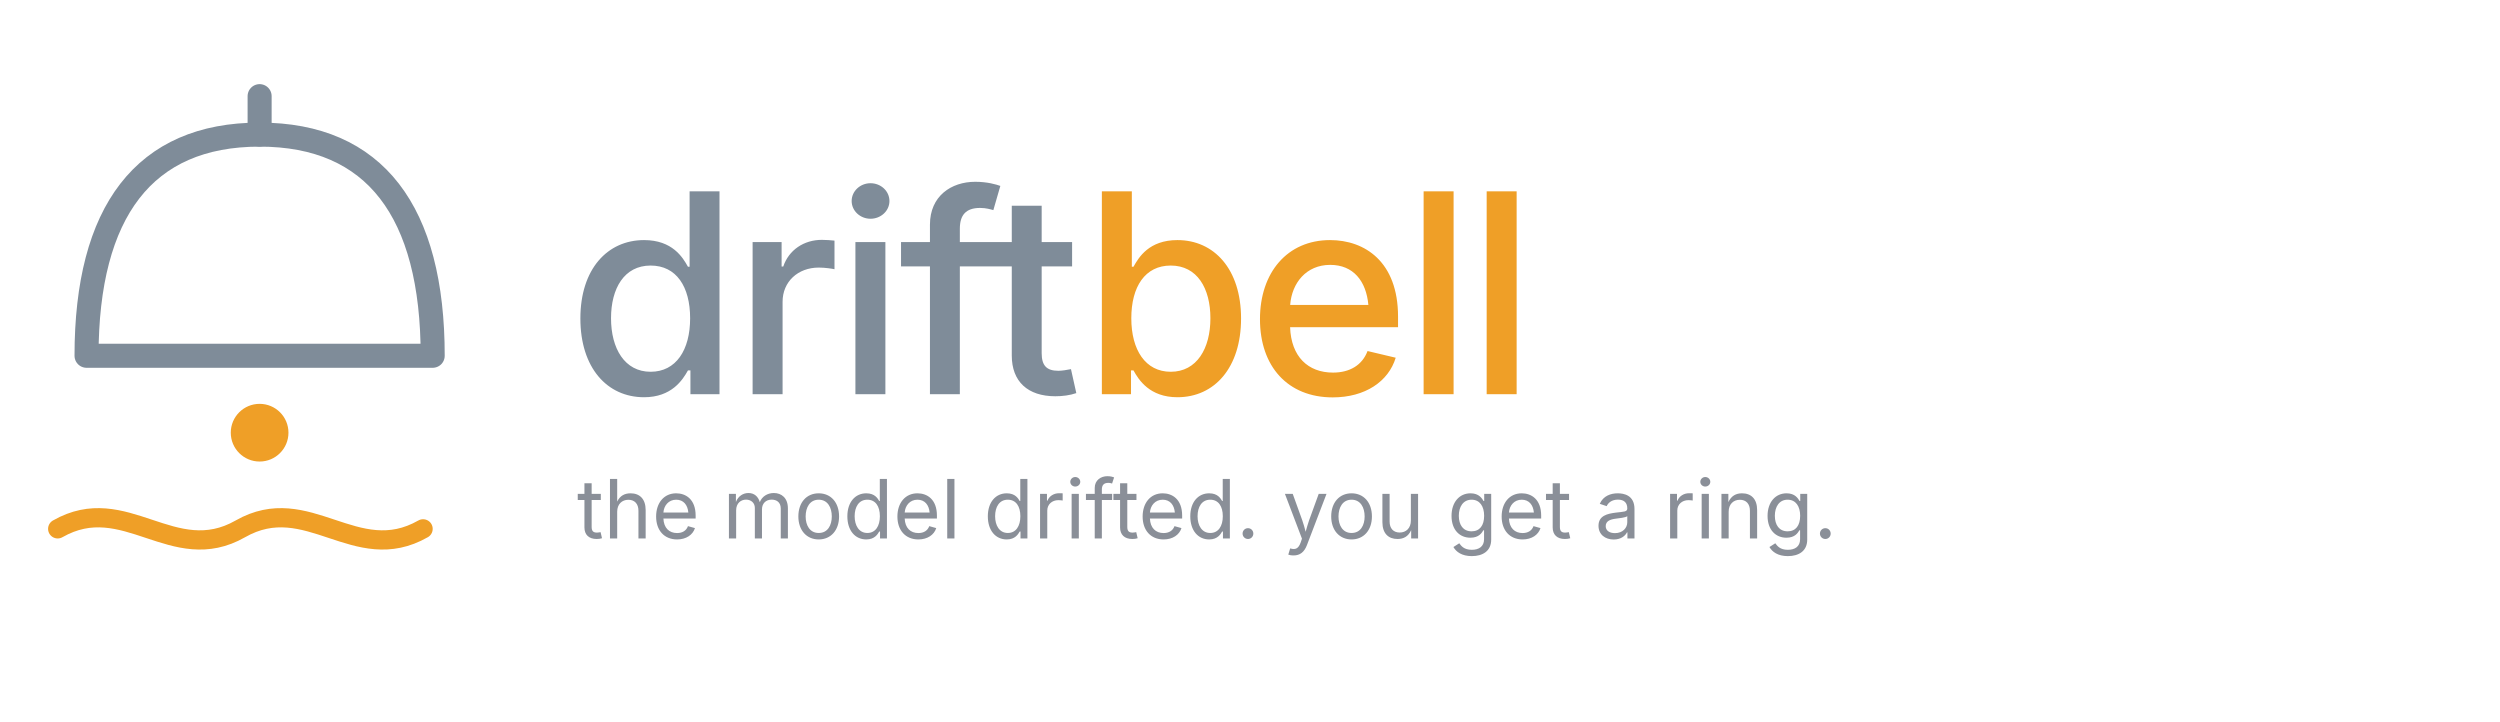
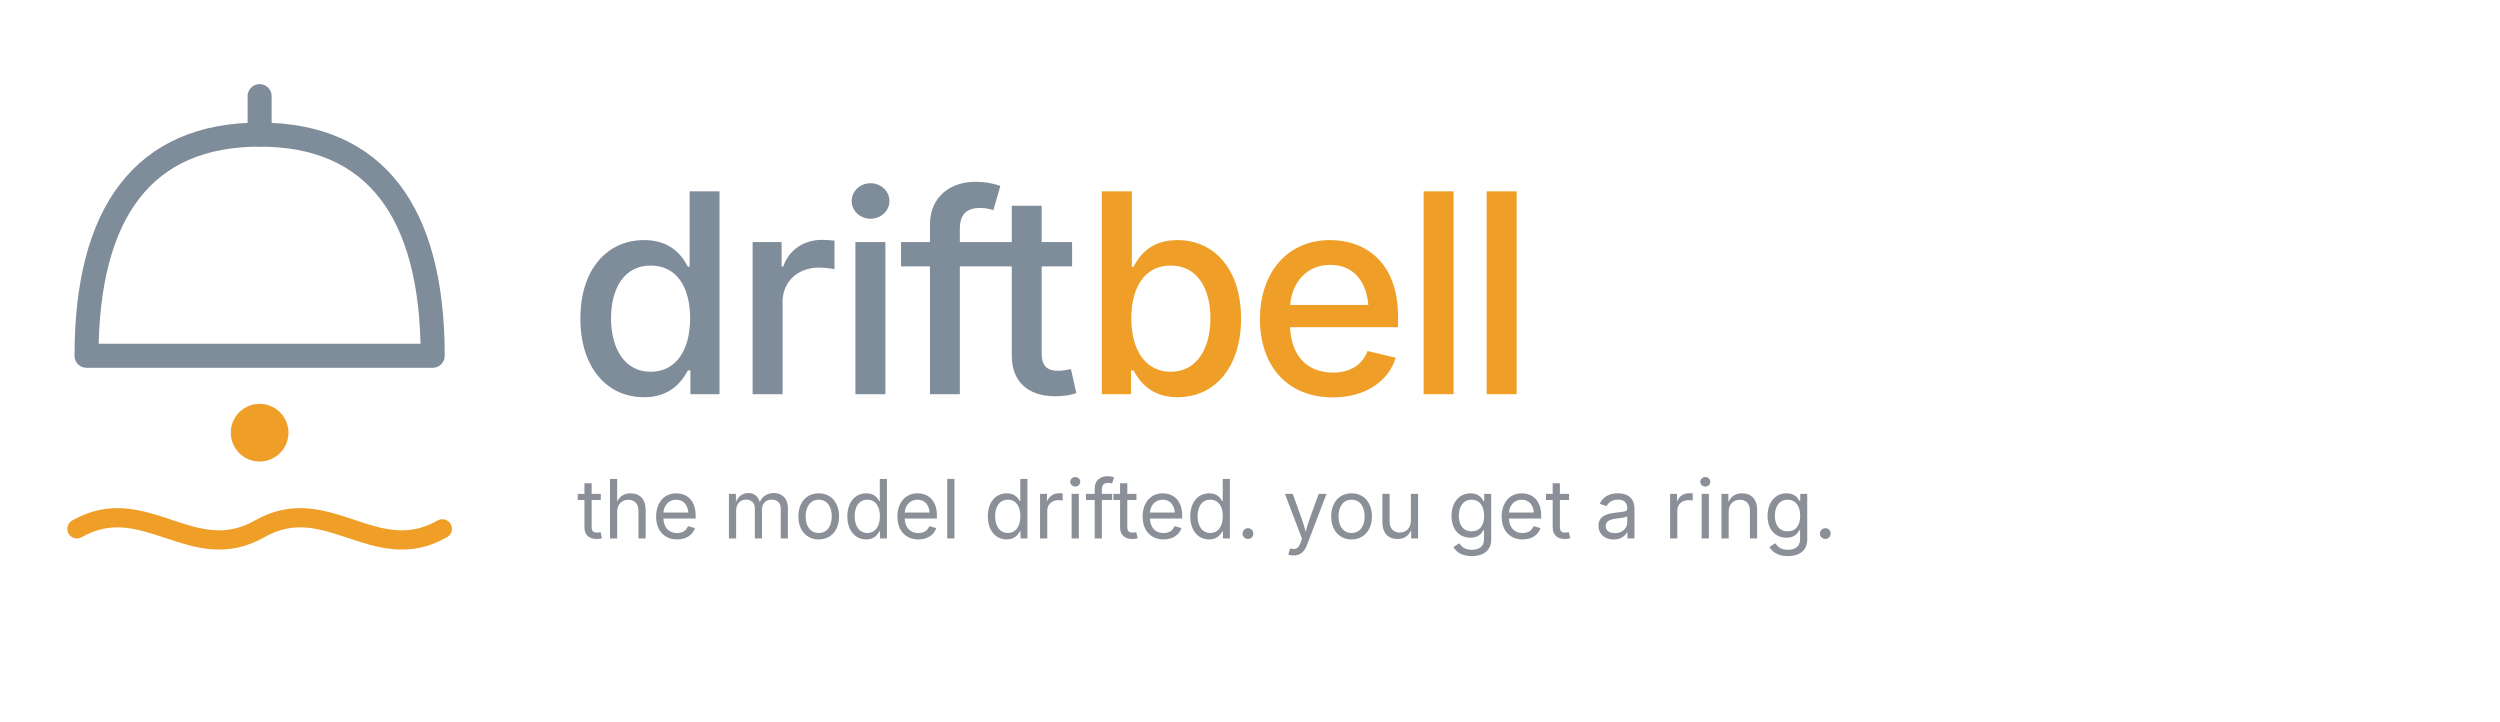
<svg xmlns="http://www.w3.org/2000/svg" viewBox="0 0 520 150" width="520" height="150" role="img" aria-label="Driftbell">
-   <g transform="translate(10 14)">
-     <path d="M8 60 C8 30 20 14 44 14 C68 14 80 30 80 60 Z" fill="none" stroke="#7F8C99" stroke-width="5" stroke-linejoin="round" />
-     <path d="M44 14 V6" fill="none" stroke="#7F8C99" stroke-width="5" stroke-linecap="round" />
-     <circle cx="44" cy="76" r="6" fill="#EF9F27" />
-     <path d="M2 96 C16 88 26 104 40 96 C54 88 64 104 78 96" fill="none" stroke="#EF9F27" stroke-width="4" stroke-linecap="round" />
+   <g transform="translate(6 14)">
+     <path d="M12 60 C12 30 24 14 48 14 C72 14 84 30 84 60 Z" fill="none" stroke="#7F8C99" stroke-width="5" stroke-linejoin="round" />
+     <path d="M48 14 V6" fill="none" stroke="#7F8C99" stroke-width="5" stroke-linecap="round" />
+     <circle cx="48" cy="76" r="6" fill="#EF9F27" />
+     <path d="M10 96 C24 88 34 104 48 96 C62 88 72 104 86 96" fill="none" stroke="#EF9F27" stroke-width="4" stroke-linecap="round" />
  </g>
  <text x="118" y="82" font-family="ui-sans-serif, -apple-system, 'Segoe UI', Inter, Helvetica, sans-serif" font-size="58" font-weight="500" letter-spacing="-1.5" fill="#7F8C99">drift<tspan fill="#EF9F27">bell</tspan>
  </text>
  <text x="120" y="112" font-family="ui-sans-serif, -apple-system, 'Segoe UI', Inter, Helvetica, sans-serif" font-size="17" fill="#8A8F98">the model drifted. you get a ring.</text>
</svg>
